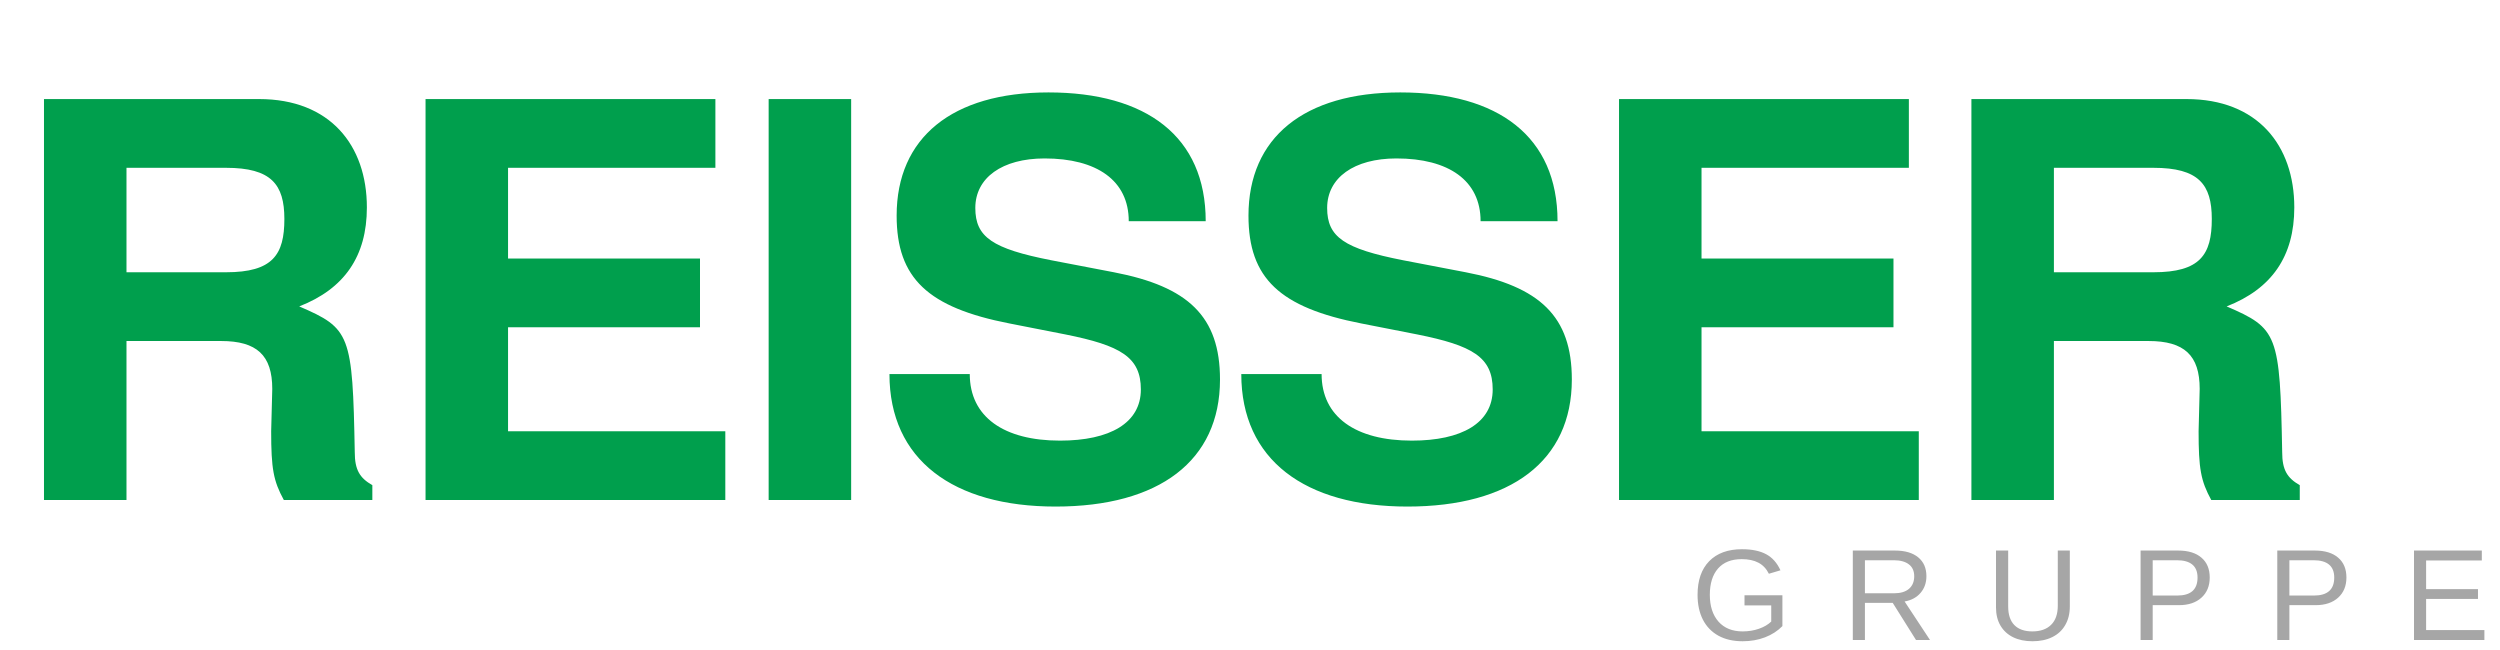
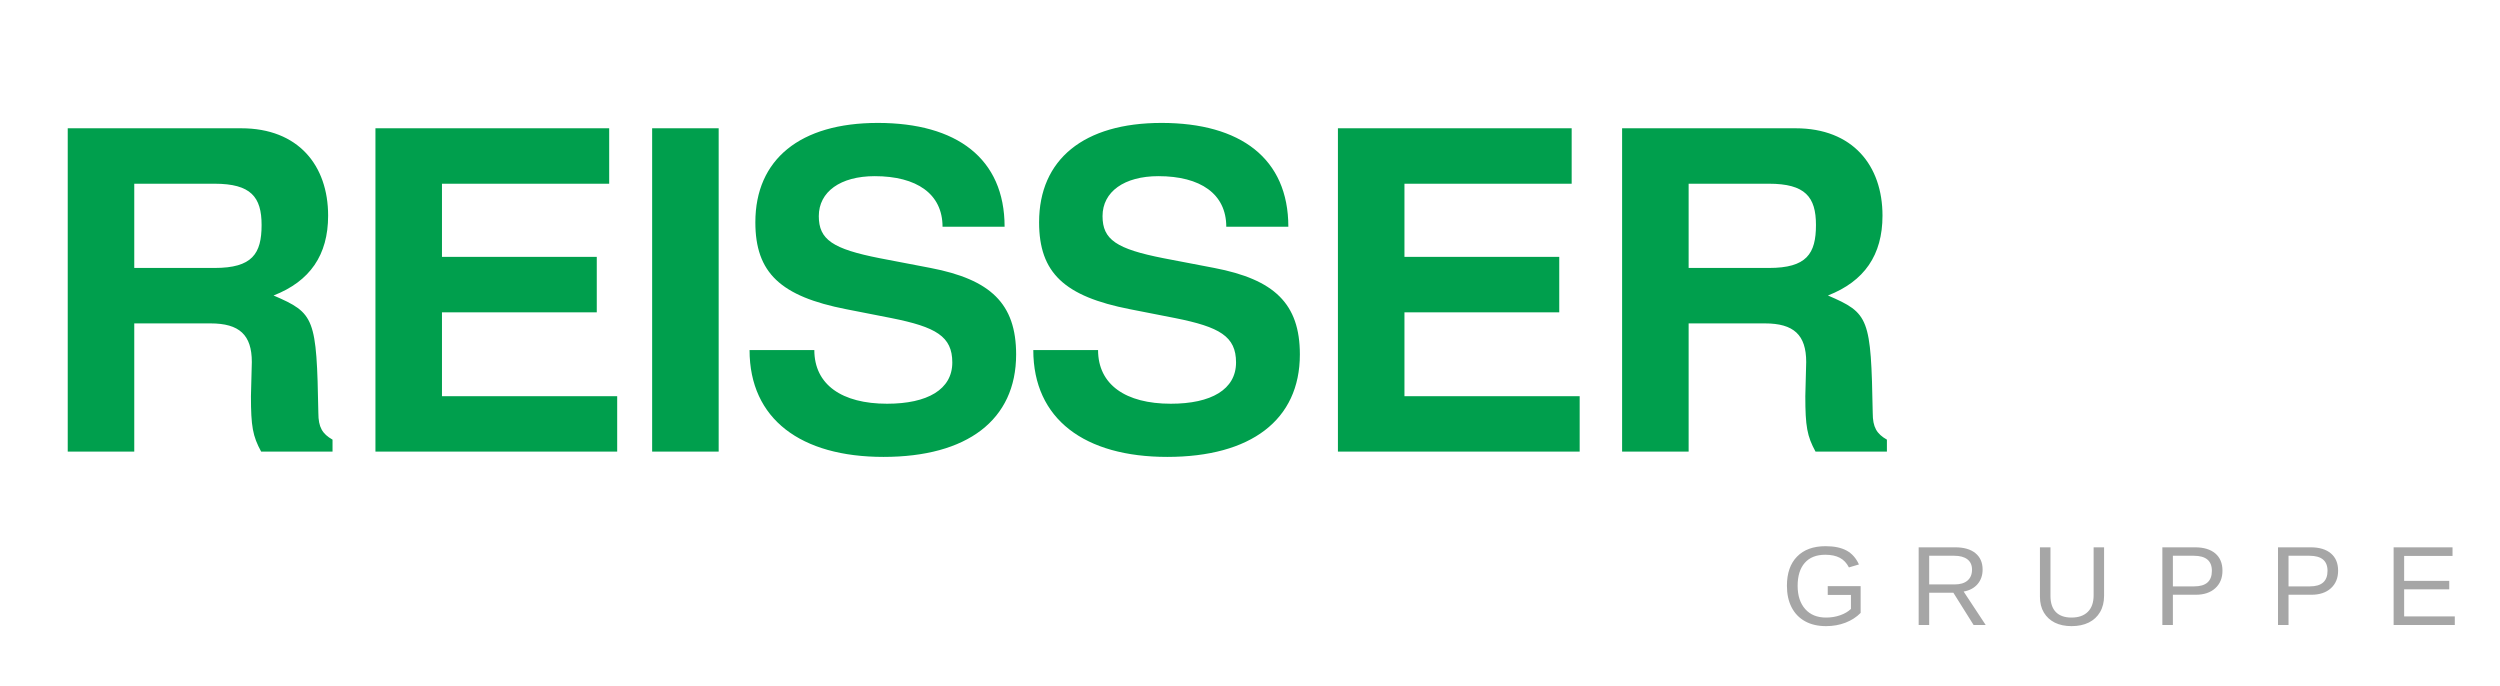
- <svg xmlns="http://www.w3.org/2000/svg" viewBox="0 0 500 130" preserveAspectRatio="xMinYMid meet" role="img" aria-label="Reisser Gruppe">
-   <text x="0" y="100" font-family="'Arial Black','Helvetica Neue',Impact,sans-serif" font-weight="900" font-size="110" letter-spacing="-3" fill="#009F4D">REISSER</text>
-   <text x="498" y="128" text-anchor="end" font-family="'Helvetica Neue',Arial,sans-serif" font-weight="400" font-size="26" letter-spacing="10" fill="#A6A6A6">GRUPPE</text>
+ <svg xmlns="http://www.w3.org/2000/svg" viewBox="0 0 620 170" preserveAspectRatio="xMidYMid meet" role="img" aria-label="Reisser Gruppe">
+   <text x="8" y="112" font-family="'Arial Black','Helvetica Neue',Impact,sans-serif" font-weight="900" font-size="110" letter-spacing="-3" fill="#009F4D">REISSER</text>
+   <text x="610" y="155" text-anchor="end" font-family="'Helvetica Neue',Arial,sans-serif" font-weight="400" font-size="28" letter-spacing="10" fill="#A6A6A6">GRUPPE</text>
</svg>
